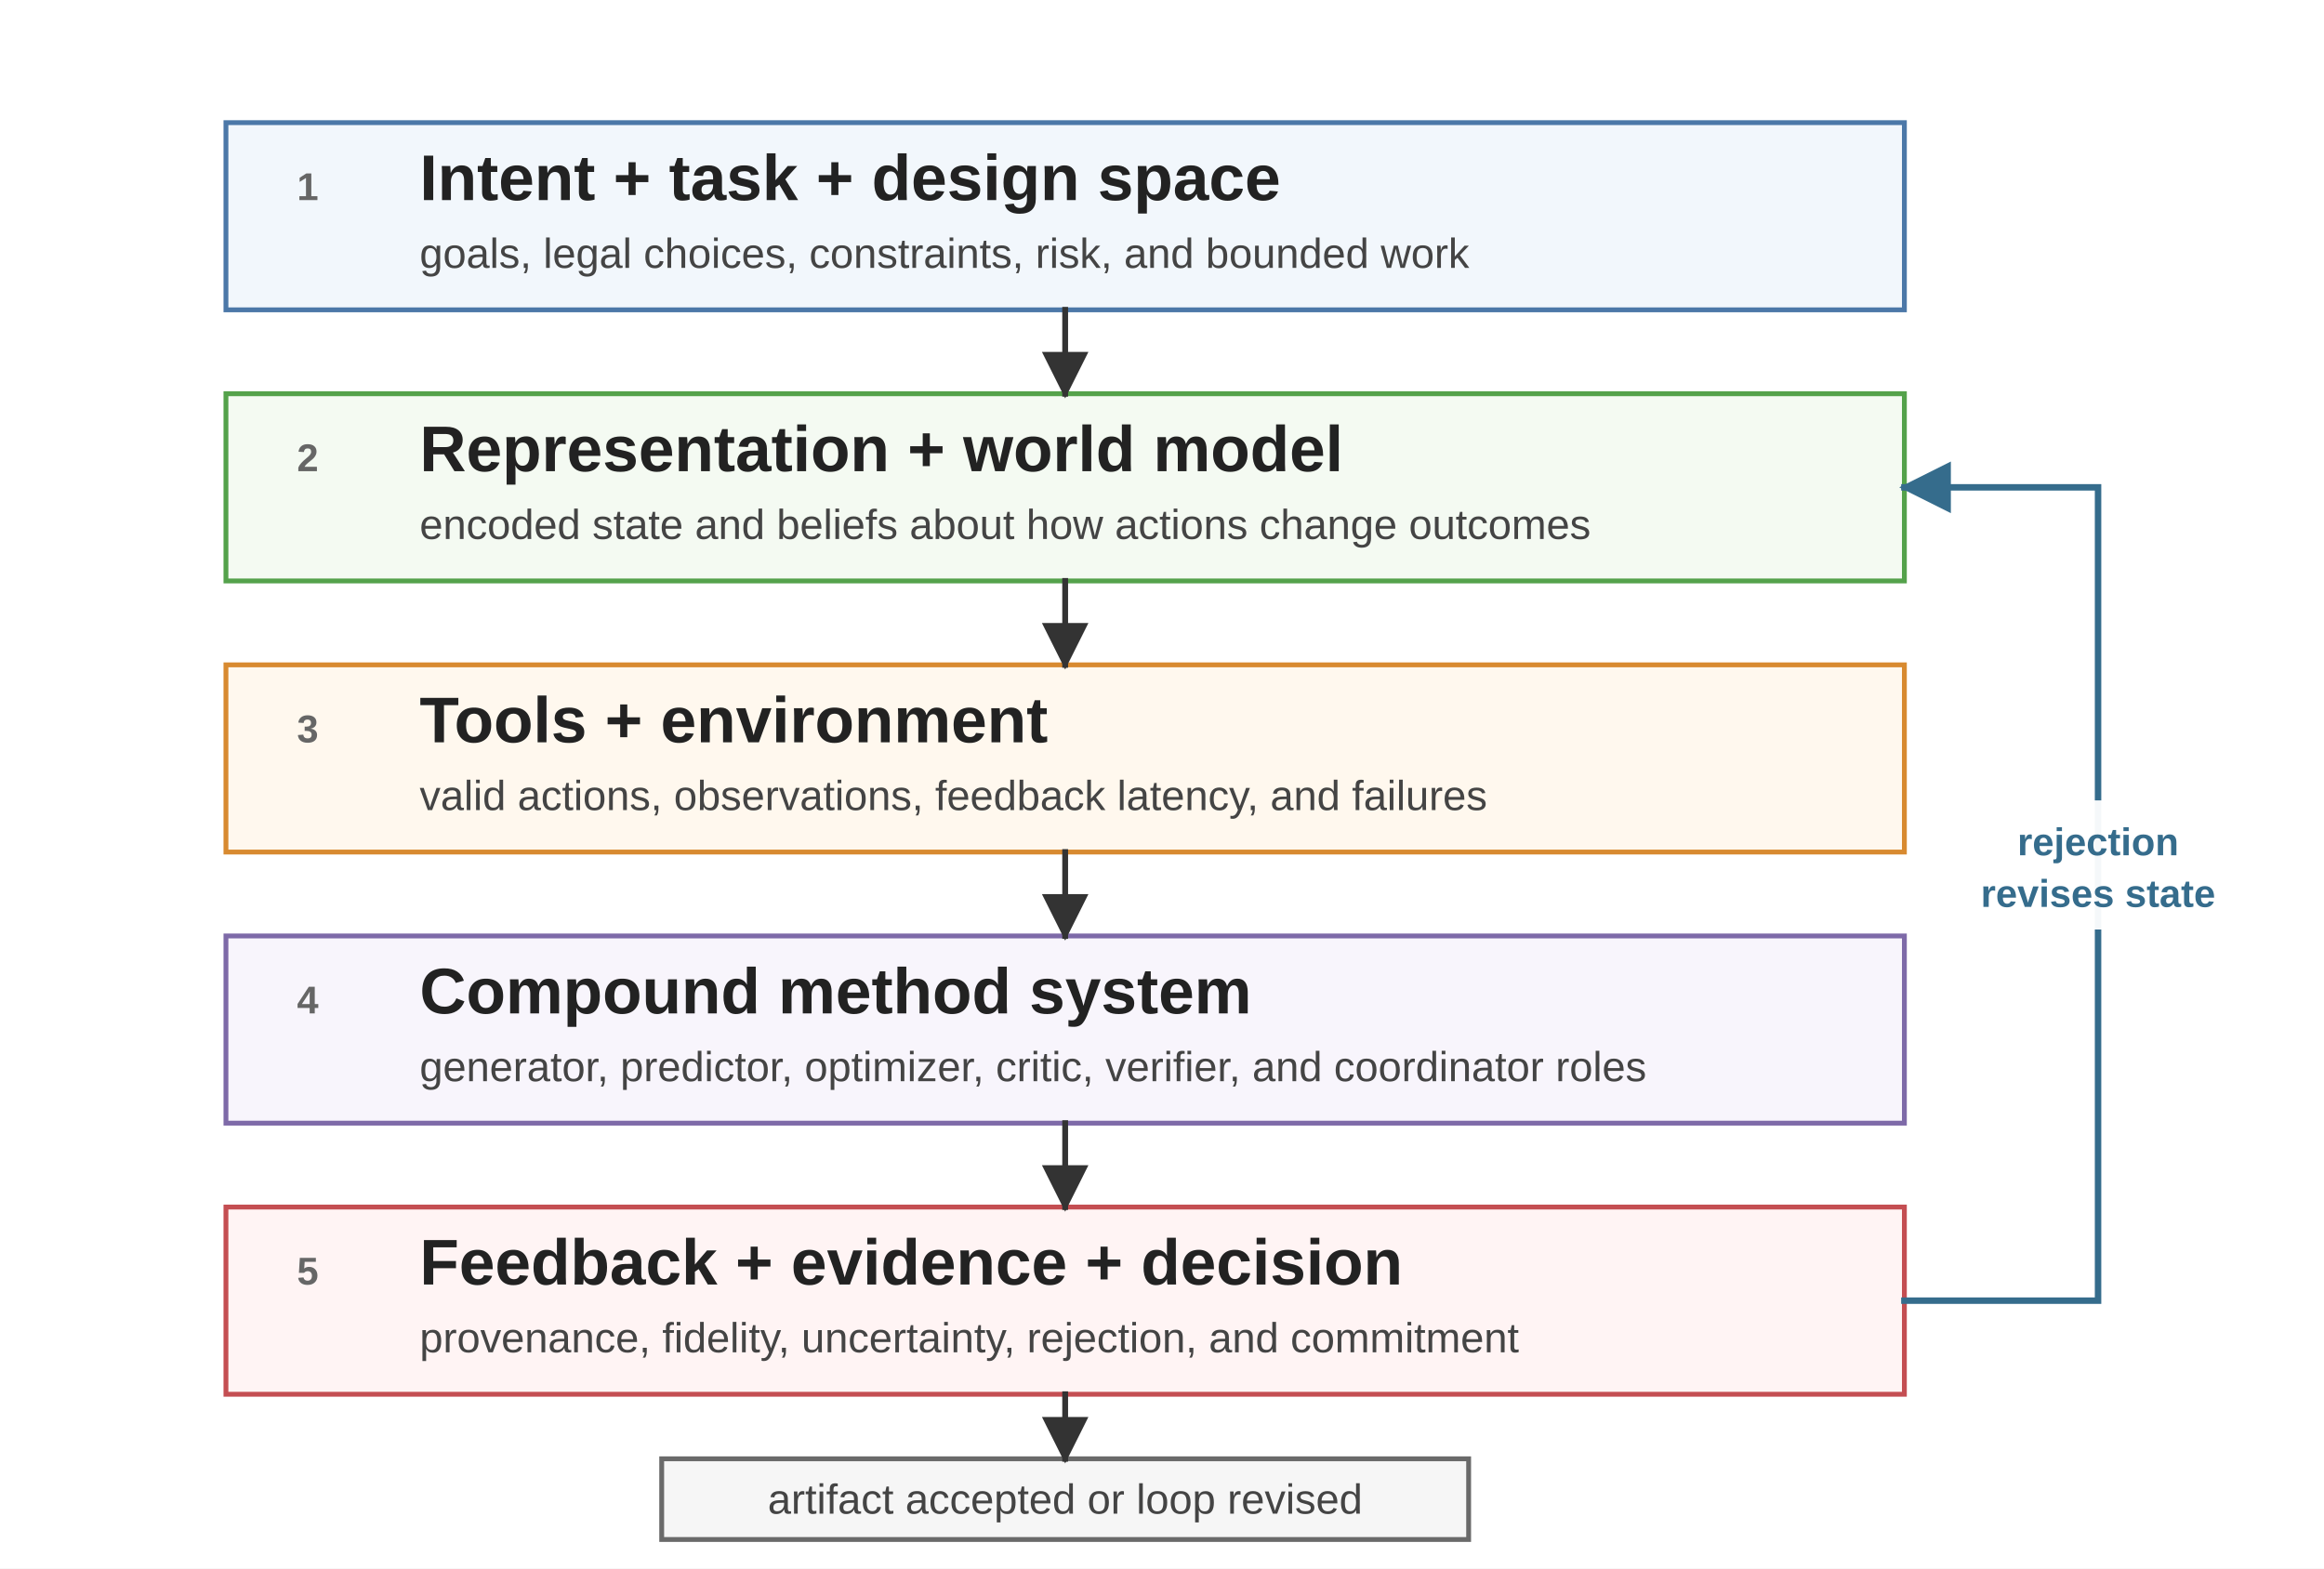
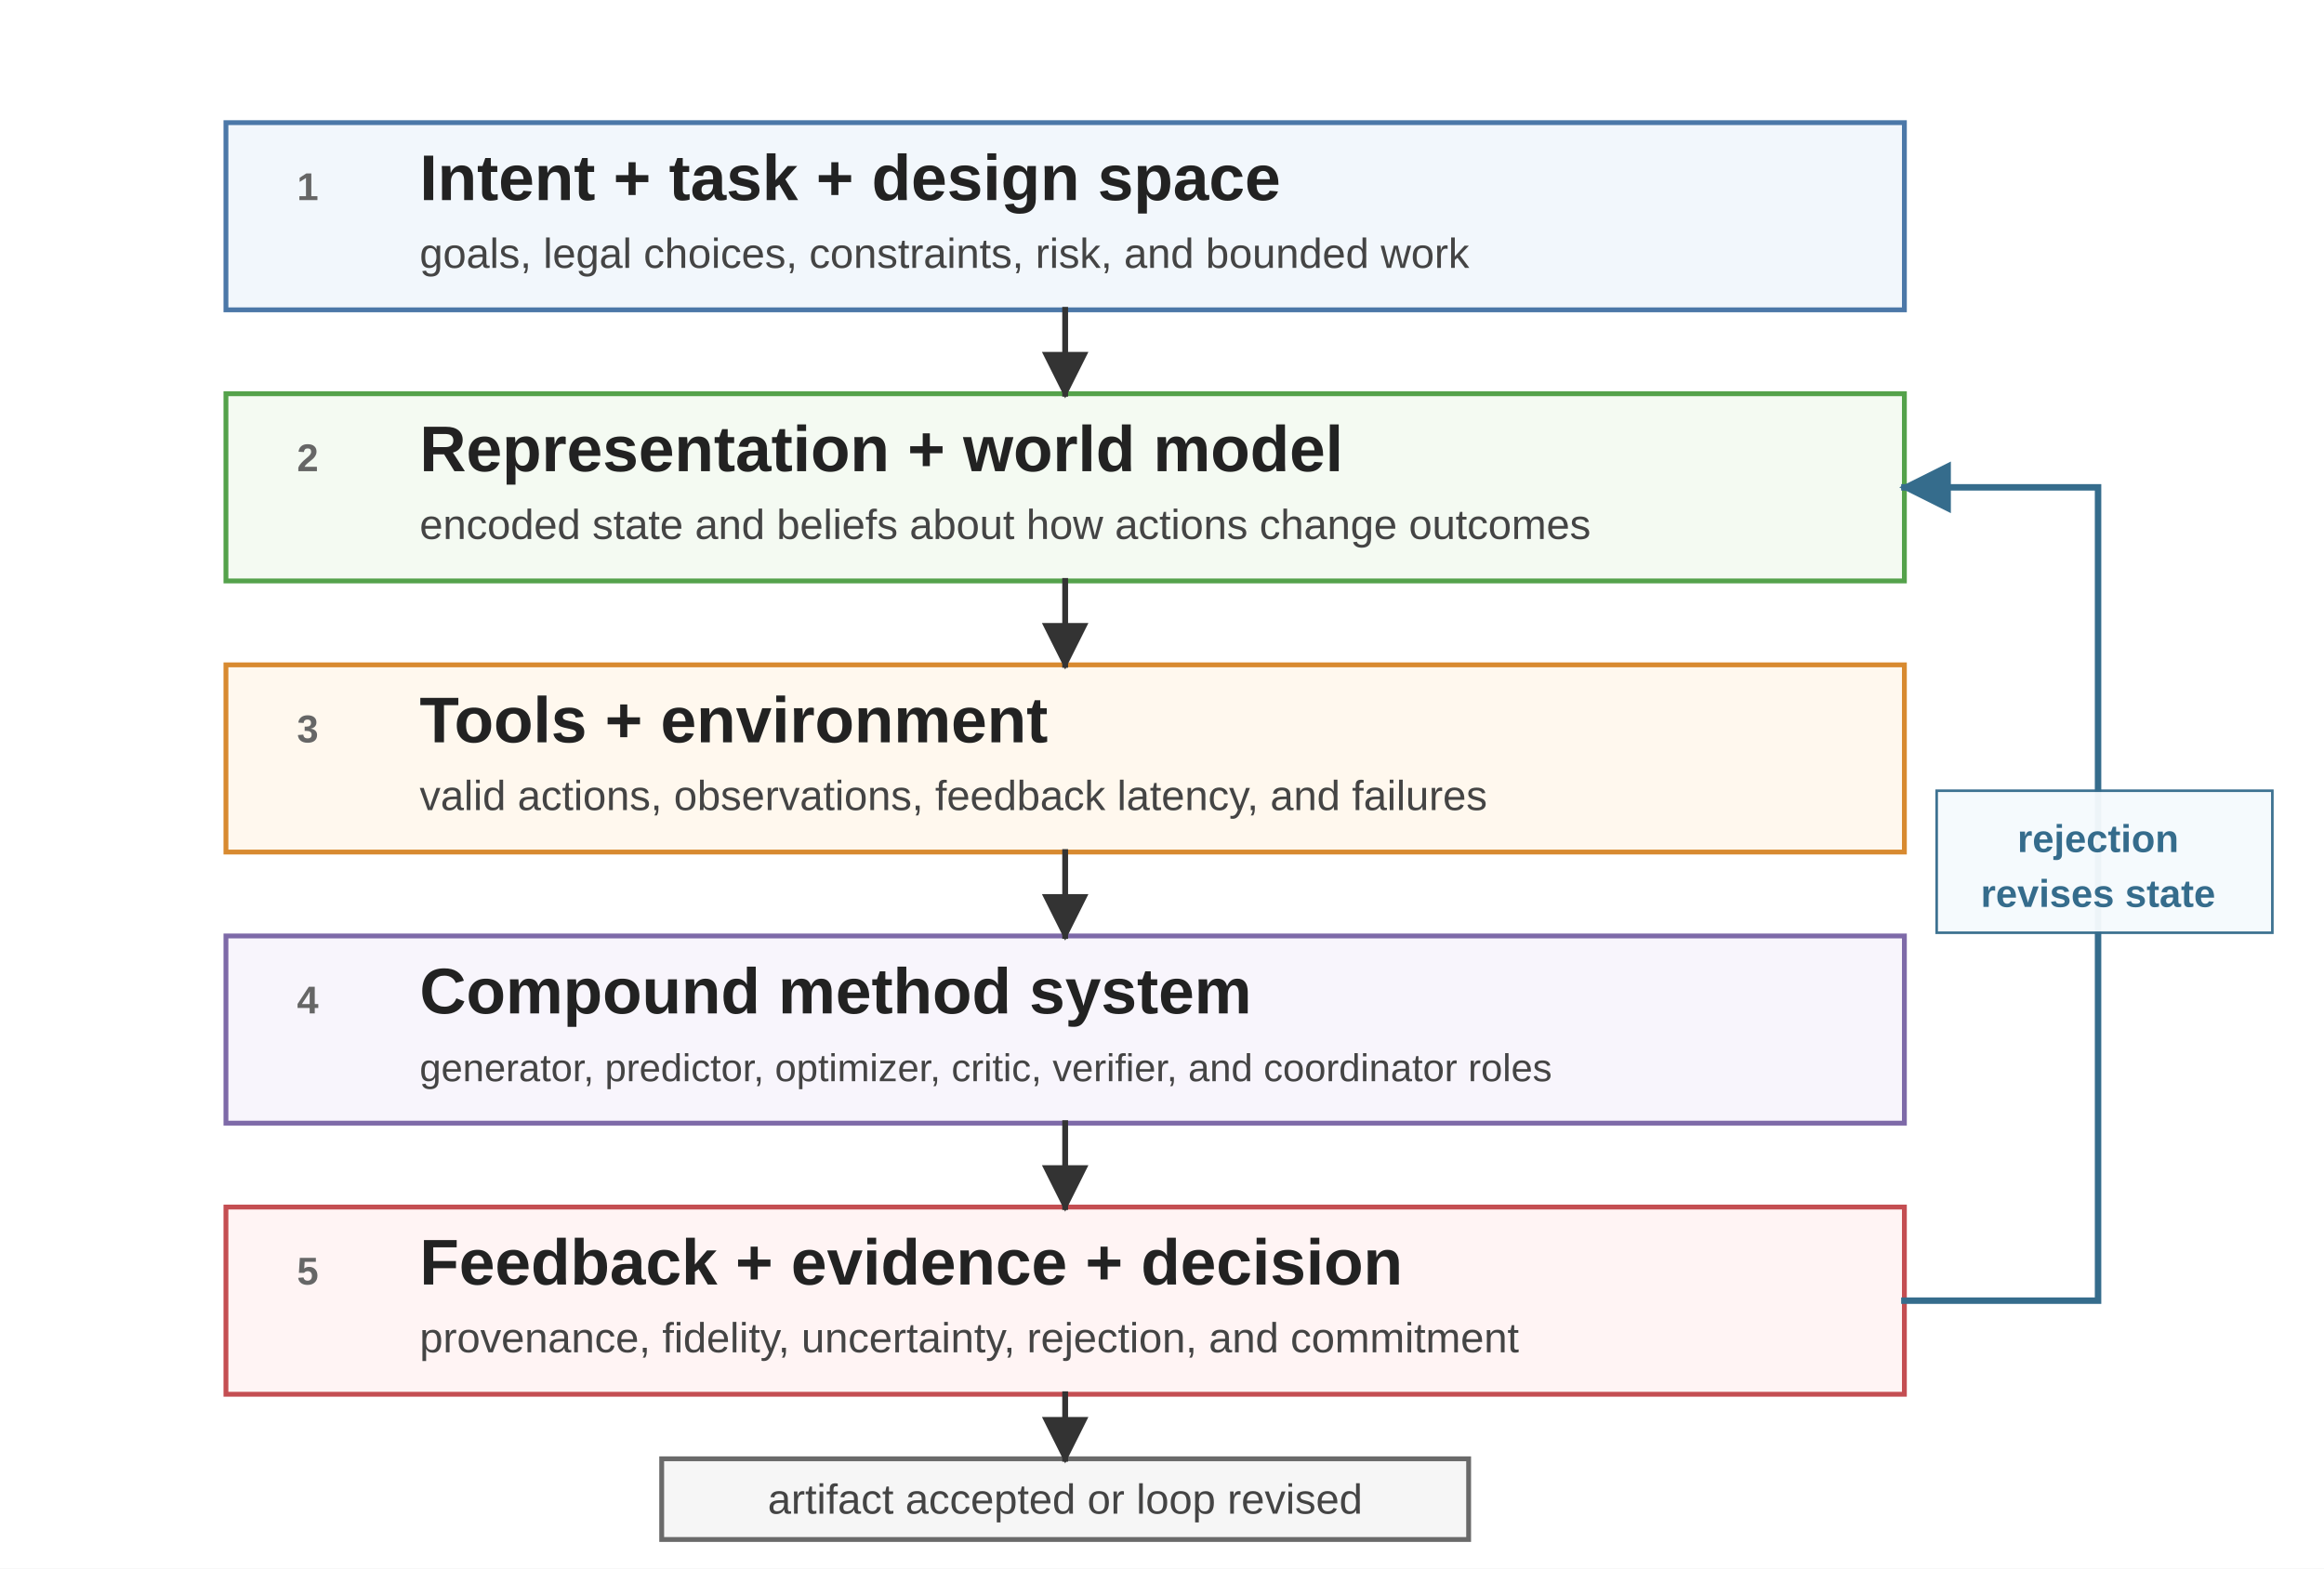
<svg xmlns="http://www.w3.org/2000/svg" viewBox="0 0 720 486" role="img">
  <defs>
    <marker id="arrow" viewBox="0 0 10 10" refX="9" refY="5" markerWidth="8" markerHeight="8" orient="auto-start-reverse">
      <path d="M 0 0 L 10 5 L 0 10 z" fill="#333333" />
    </marker>
    <marker id="arrow-blue" viewBox="0 0 10 10" refX="9" refY="5" markerWidth="8" markerHeight="8" orient="auto-start-reverse">
      <path d="M 0 0 L 10 5 L 0 10 z" fill="#356C8C" />
    </marker>
    <style>
      .font { font-family: Arial, Helvetica, sans-serif; }
      .box { fill: #ffffff; stroke: #333333; stroke-width: 1.5; }
      .intent { stroke: #4C78A8; fill: #F2F7FC; }
      .rep { stroke: #54A24B; fill: #F4FAF2; }
      .env { stroke: #D88A30; fill: #FFF8EE; }
      .method { stroke: #7E6AA8; fill: #F8F5FC; }
      .evidence { stroke: #C44E52; fill: #FFF4F4; }
      .artifact { stroke: #6A6A6A; fill: #F6F6F6; }
      .label { font-size: 20px; font-weight: 700; fill: #222222; }
      .small { font-size: 13px; fill: #444444; }
+       .small-tight { font-size: 12px; fill: #444444; }
      .tag { font-size: 12px; font-weight: 700; fill: #666666; letter-spacing: 0; }
      .arrow { stroke: #333333; stroke-width: 1.8; fill: none; stroke-linecap: square; stroke-linejoin: miter; }
      .feedback { stroke: #356C8C; stroke-width: 2; fill: none; stroke-linecap: square; stroke-linejoin: miter; }
      .feedback-text { font-size: 12px; fill: #356C8C; font-weight: 700; }
    </style>
  </defs>
  <rect width="720" height="486" fill="#ffffff" />
  <g class="font" transform="translate(0,-54)">
    <rect class="box intent" x="70" y="92" width="520" height="58" />
    <text class="tag" x="92" y="116">1</text>
    <text class="label" x="130" y="116">Intent + task + design space</text>
    <text class="small" x="130" y="137">goals, legal choices, constraints, risk, and bounded work</text>
    <rect class="box rep" x="70" y="176" width="520" height="58" />
    <text class="tag" x="92" y="200">2</text>
    <text class="label" x="130" y="200">Representation + world model</text>
    <text class="small" x="130" y="221">encoded state and beliefs about how actions change outcomes</text>
    <rect class="box env" x="70" y="260" width="520" height="58" />
    <text class="tag" x="92" y="284">3</text>
    <text class="label" x="130" y="284">Tools + environment</text>
    <text class="small" x="130" y="305">valid actions, observations, feedback latency, and failures</text>
    <rect class="box method" x="70" y="344" width="520" height="58" />
    <text class="tag" x="92" y="368">4</text>
    <text class="label" x="130" y="368">Compound method system</text>
-     <text class="small" x="130" y="389">generator, predictor, optimizer, critic, verifier, and coordinator roles</text>
+     <text class="small-tight" x="130" y="389">generator, predictor, optimizer, critic, verifier, and coordinator roles</text>
    <rect class="box evidence" x="70" y="428" width="520" height="58" />
    <text class="tag" x="92" y="452">5</text>
    <text class="label" x="130" y="452">Feedback + evidence + decision</text>
    <text class="small" x="130" y="473">provenance, fidelity, uncertainty, rejection, and commitment</text>
    <rect class="box artifact" x="205" y="506" width="250" height="25" />
    <text class="small" x="330" y="523" text-anchor="middle">artifact accepted or loop revised</text>
    <line class="arrow" x1="330" y1="150" x2="330" y2="176" marker-end="url(#arrow)" />
    <line class="arrow" x1="330" y1="234" x2="330" y2="260" marker-end="url(#arrow)" />
    <line class="arrow" x1="330" y1="318" x2="330" y2="344" marker-end="url(#arrow)" />
    <line class="arrow" x1="330" y1="402" x2="330" y2="428" marker-end="url(#arrow)" />
    <line class="arrow" x1="330" y1="486" x2="330" y2="506" marker-end="url(#arrow)" />
    <path class="feedback" d="M 590 457 L 650 457 L 650 205 L 590 205" marker-end="url(#arrow-blue)" />
-     <rect x="596" y="302" width="108" height="40" fill="#ffffff" opacity="0.95" />
-     <text class="feedback-text" x="650" y="319" text-anchor="middle">rejection</text>
+     <rect x="600" y="299" width="104" height="44" fill="#F5FAFD" stroke="#356C8C" stroke-width="0.8" opacity="0.96" />
+     <text class="feedback-text" x="650" y="318" text-anchor="middle">rejection</text>
    <text class="feedback-text" x="650" y="335" text-anchor="middle">revises state</text>
  </g>
</svg>
